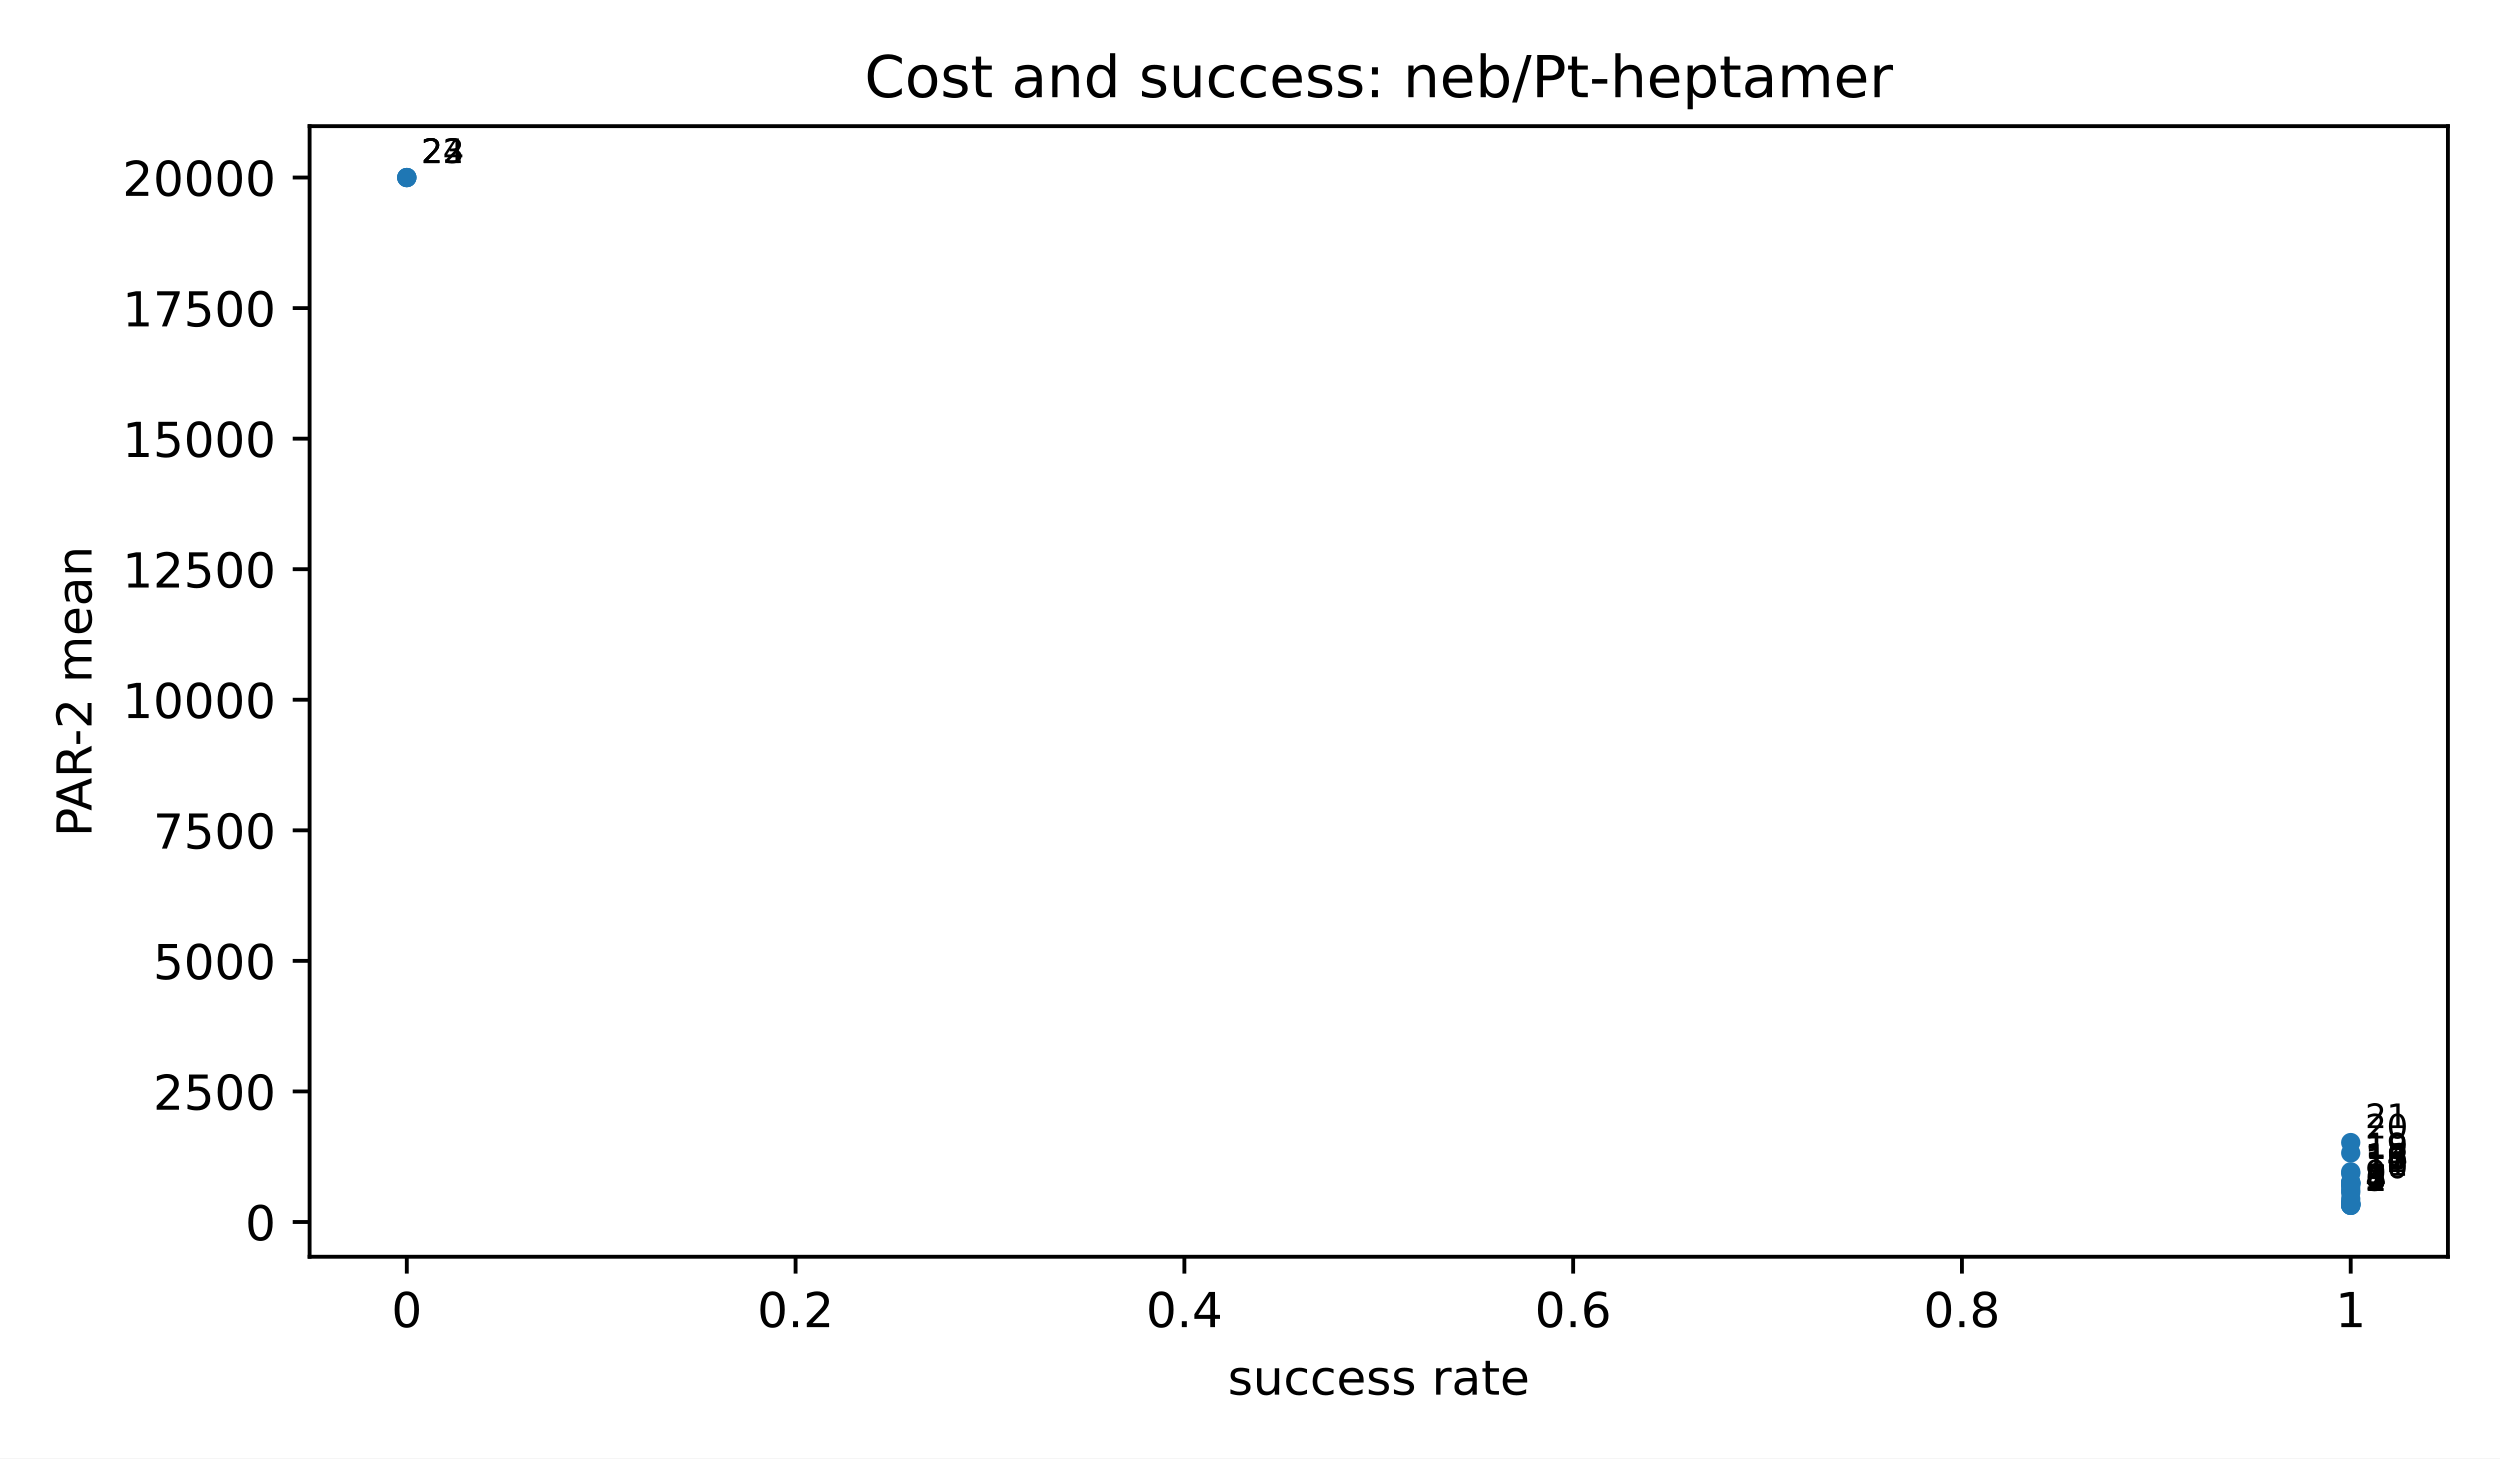
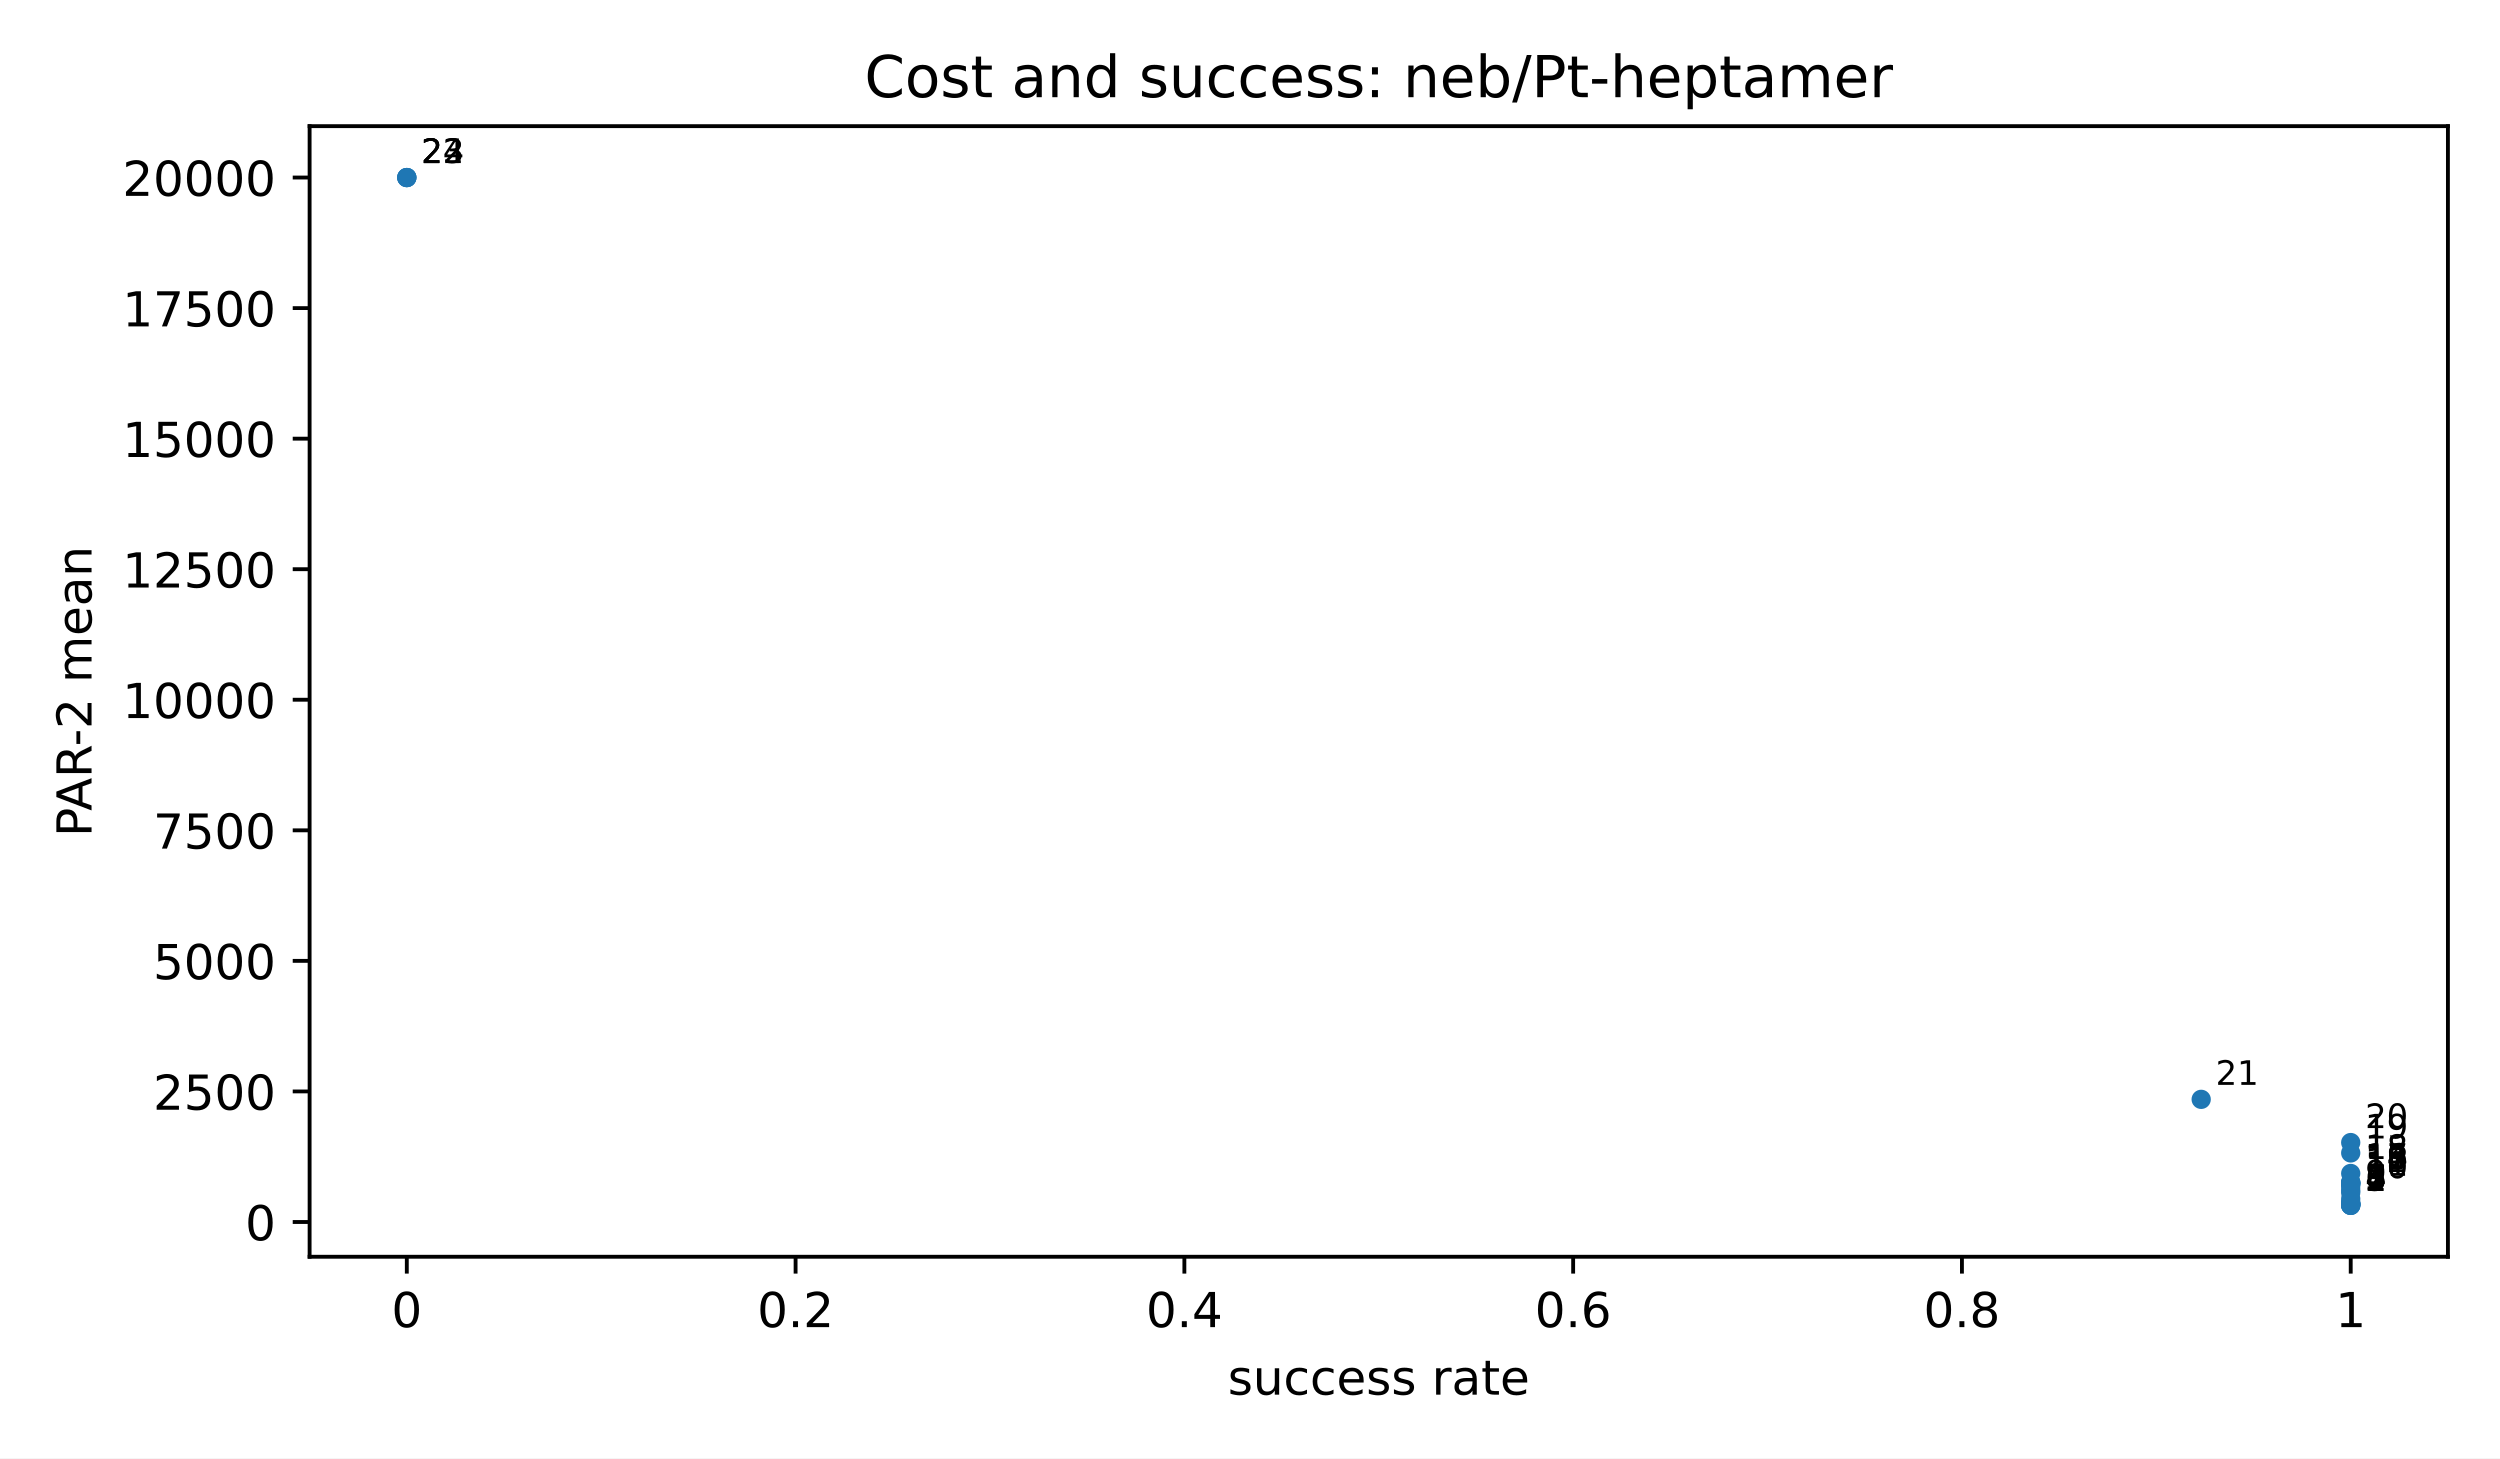
<svg xmlns="http://www.w3.org/2000/svg" xmlns:xlink="http://www.w3.org/1999/xlink" width="518.4pt" height="302.4pt" viewBox="0 0 518.4 302.4" version="1.1">
  <defs>
    <style type="text/css">*{stroke-linejoin: round; stroke-linecap: butt}</style>
  </defs>
  <g id="figure_1">
    <g id="patch_1">
      <path d="M 0 302.4  L 518.4 302.4  L 518.4 0  L 0 0  z " style="fill: #ffffff" />
    </g>
    <g id="axes_1">
      <g id="patch_2">
        <path d="M 64.2 260.6  L 507.6 260.6  L 507.6 26.16  L 64.2 26.16  z " style="fill: #ffffff" />
      </g>
      <g id="PathCollection_1">
        <defs>
          <path id="m2d8934182f" d="M 0 2  C 0.53 2 1.039 1.789 1.414 1.414  C 1.789 1.039 2 0.53 2 0  C 2 -0.53 1.789 -1.039 1.414 -1.414  C 1.039 -1.789 0.53 -2 0 -2  C -0.53 -2 -1.039 -1.789 -1.414 -1.414  C -1.789 -1.039 -2 -0.53 -2 0  C -2 0.53 -1.789 1.039 -1.414 1.414  C -1.039 1.789 -0.53 2 0 2  z " />
        </defs>
        <g clip-path="url(#p3300185fd4)">
          <use xlink:href="#m2d8934182f" x="487.445" y="249.944" style="fill: #1f77b4" />
          <use xlink:href="#m2d8934182f" x="487.445" y="249.937" style="fill: #1f77b4" />
          <use xlink:href="#m2d8934182f" x="487.445" y="249.93" style="fill: #1f77b4" />
          <use xlink:href="#m2d8934182f" x="487.445" y="249.744" style="fill: #1f77b4" />
          <use xlink:href="#m2d8934182f" x="487.445" y="249.744" style="fill: #1f77b4" />
          <use xlink:href="#m2d8934182f" x="487.445" y="249.649" style="fill: #1f77b4" />
          <use xlink:href="#m2d8934182f" x="487.445" y="249.522" style="fill: #1f77b4" />
          <use xlink:href="#m2d8934182f" x="487.445" y="249.377" style="fill: #1f77b4" />
          <use xlink:href="#m2d8934182f" x="487.445" y="248.598" style="fill: #1f77b4" />
          <use xlink:href="#m2d8934182f" x="487.445" y="247.311" style="fill: #1f77b4" />
          <use xlink:href="#m2d8934182f" x="487.445" y="246.818" style="fill: #1f77b4" />
          <use xlink:href="#m2d8934182f" x="487.445" y="246.039" style="fill: #1f77b4" />
          <use xlink:href="#m2d8934182f" x="487.445" y="245.459" style="fill: #1f77b4" />
          <use xlink:href="#m2d8934182f" x="487.445" y="245.426" style="fill: #1f77b4" />
          <use xlink:href="#m2d8934182f" x="487.445" y="245.412" style="fill: #1f77b4" />
          <use xlink:href="#m2d8934182f" x="487.445" y="245.164" style="fill: #1f77b4" />
          <use xlink:href="#m2d8934182f" x="487.445" y="245.152" style="fill: #1f77b4" />
          <use xlink:href="#m2d8934182f" x="487.445" y="243.326" style="fill: #1f77b4" />
-           <use xlink:href="#m2d8934182f" x="487.445" y="242.988" style="fill: #1f77b4" />
          <use xlink:href="#m2d8934182f" x="487.445" y="239.075" style="fill: #1f77b4" />
          <use xlink:href="#m2d8934182f" x="487.445" y="236.918" style="fill: #1f77b4" />
+           <use xlink:href="#m2d8934182f" x="456.438" y="227.961" style="fill: #1f77b4" />
          <use xlink:href="#m2d8934182f" x="84.355" y="36.816" style="fill: #1f77b4" />
          <use xlink:href="#m2d8934182f" x="84.355" y="36.816" style="fill: #1f77b4" />
          <use xlink:href="#m2d8934182f" x="84.355" y="36.816" style="fill: #1f77b4" />
        </g>
      </g>
      <g id="matplotlib.axis_1">
        <g id="xtick_1">
          <g id="line2d_1">
            <defs>
              <path id="m8ea4d47d77" d="M 0 0  L 0 3.5  " style="stroke: #000000; stroke-width: 0.8" />
            </defs>
            <g>
              <use xlink:href="#m8ea4d47d77" x="84.355" y="260.6" style="stroke: #000000; stroke-width: 0.8" />
            </g>
          </g>
          <g id="text_1">
            <text style="font-size: 10px; font-family: 'DejaVu Sans', 'Bitstream Vera Sans', 'Computer Modern Sans Serif', 'Lucida Grande', 'Verdana', 'Geneva', 'Lucid', 'Arial', 'Helvetica', 'Avant Garde', sans-serif; text-anchor: middle" x="84.355" y="275.198" transform="rotate(-0 84.35455 275.1977)">0</text>
          </g>
        </g>
        <g id="xtick_2">
          <g id="line2d_2">
            <g>
              <use xlink:href="#m8ea4d47d77" x="164.973" y="260.6" style="stroke: #000000; stroke-width: 0.8" />
            </g>
          </g>
          <g id="text_2">
            <text style="font-size: 10px; font-family: 'DejaVu Sans', 'Bitstream Vera Sans', 'Computer Modern Sans Serif', 'Lucida Grande', 'Verdana', 'Geneva', 'Lucid', 'Arial', 'Helvetica', 'Avant Garde', sans-serif; text-anchor: middle" x="164.973" y="275.198" transform="rotate(-0 164.9727 275.1977)">0.2</text>
          </g>
        </g>
        <g id="xtick_3">
          <g id="line2d_3">
            <g>
              <use xlink:href="#m8ea4d47d77" x="245.591" y="260.6" style="stroke: #000000; stroke-width: 0.8" />
            </g>
          </g>
          <g id="text_3">
            <text style="font-size: 10px; font-family: 'DejaVu Sans', 'Bitstream Vera Sans', 'Computer Modern Sans Serif', 'Lucida Grande', 'Verdana', 'Geneva', 'Lucid', 'Arial', 'Helvetica', 'Avant Garde', sans-serif; text-anchor: middle" x="245.591" y="275.198" transform="rotate(-0 245.5909 275.1977)">0.4</text>
          </g>
        </g>
        <g id="xtick_4">
          <g id="line2d_4">
            <g>
              <use xlink:href="#m8ea4d47d77" x="326.209" y="260.6" style="stroke: #000000; stroke-width: 0.8" />
            </g>
          </g>
          <g id="text_4">
            <text style="font-size: 10px; font-family: 'DejaVu Sans', 'Bitstream Vera Sans', 'Computer Modern Sans Serif', 'Lucida Grande', 'Verdana', 'Geneva', 'Lucid', 'Arial', 'Helvetica', 'Avant Garde', sans-serif; text-anchor: middle" x="326.209" y="275.198" transform="rotate(-0 326.2091 275.1977)">0.6</text>
          </g>
        </g>
        <g id="xtick_5">
          <g id="line2d_5">
            <g>
              <use xlink:href="#m8ea4d47d77" x="406.827" y="260.6" style="stroke: #000000; stroke-width: 0.8" />
            </g>
          </g>
          <g id="text_5">
            <text style="font-size: 10px; font-family: 'DejaVu Sans', 'Bitstream Vera Sans', 'Computer Modern Sans Serif', 'Lucida Grande', 'Verdana', 'Geneva', 'Lucid', 'Arial', 'Helvetica', 'Avant Garde', sans-serif; text-anchor: middle" x="406.827" y="275.198" transform="rotate(-0 406.8273 275.1977)">0.8</text>
          </g>
        </g>
        <g id="xtick_6">
          <g id="line2d_6">
            <g>
              <use xlink:href="#m8ea4d47d77" x="487.445" y="260.6" style="stroke: #000000; stroke-width: 0.8" />
            </g>
          </g>
          <g id="text_6">
            <text style="font-size: 10px; font-family: 'DejaVu Sans', 'Bitstream Vera Sans', 'Computer Modern Sans Serif', 'Lucida Grande', 'Verdana', 'Geneva', 'Lucid', 'Arial', 'Helvetica', 'Avant Garde', sans-serif; text-anchor: middle" x="487.445" y="275.198" transform="rotate(-0 487.4455 275.1977)">1</text>
          </g>
        </g>
        <g id="text_7">
          <text style="font-size: 10px; font-family: 'DejaVu Sans', 'Bitstream Vera Sans', 'Computer Modern Sans Serif', 'Lucida Grande', 'Verdana', 'Geneva', 'Lucid', 'Arial', 'Helvetica', 'Avant Garde', sans-serif; text-anchor: middle" x="285.9" y="289.198" transform="rotate(-0 285.9 289.1977)">success rate</text>
        </g>
      </g>
      <g id="matplotlib.axis_2">
        <g id="ytick_1">
          <g id="line2d_7">
            <defs>
              <path id="md659df78fa" d="M 0 0  L -3.5 0  " style="stroke: #000000; stroke-width: 0.8" />
            </defs>
            <g>
              <use xlink:href="#md659df78fa" x="64.2" y="253.39" style="stroke: #000000; stroke-width: 0.8" />
            </g>
          </g>
          <g id="text_8">
            <text style="font-size: 10px; font-family: 'DejaVu Sans', 'Bitstream Vera Sans', 'Computer Modern Sans Serif', 'Lucida Grande', 'Verdana', 'Geneva', 'Lucid', 'Arial', 'Helvetica', 'Avant Garde', sans-serif; text-anchor: end" x="57.2" y="257.189" transform="rotate(-0 57.2 257.1893)">0</text>
          </g>
        </g>
        <g id="ytick_2">
          <g id="line2d_8">
            <g>
              <use xlink:href="#md659df78fa" x="64.2" y="226.319" style="stroke: #000000; stroke-width: 0.8" />
            </g>
          </g>
          <g id="text_9">
            <text style="font-size: 10px; font-family: 'DejaVu Sans', 'Bitstream Vera Sans', 'Computer Modern Sans Serif', 'Lucida Grande', 'Verdana', 'Geneva', 'Lucid', 'Arial', 'Helvetica', 'Avant Garde', sans-serif; text-anchor: end" x="57.2" y="230.118" transform="rotate(-0 57.2 230.1176)">2500</text>
          </g>
        </g>
        <g id="ytick_3">
          <g id="line2d_9">
            <g>
              <use xlink:href="#md659df78fa" x="64.2" y="199.247" style="stroke: #000000; stroke-width: 0.8" />
            </g>
          </g>
          <g id="text_10">
            <text style="font-size: 10px; font-family: 'DejaVu Sans', 'Bitstream Vera Sans', 'Computer Modern Sans Serif', 'Lucida Grande', 'Verdana', 'Geneva', 'Lucid', 'Arial', 'Helvetica', 'Avant Garde', sans-serif; text-anchor: end" x="57.2" y="203.046" transform="rotate(-0 57.2 203.0458)">5000</text>
          </g>
        </g>
        <g id="ytick_4">
          <g id="line2d_10">
            <g>
              <use xlink:href="#md659df78fa" x="64.2" y="172.175" style="stroke: #000000; stroke-width: 0.8" />
            </g>
          </g>
          <g id="text_11">
            <text style="font-size: 10px; font-family: 'DejaVu Sans', 'Bitstream Vera Sans', 'Computer Modern Sans Serif', 'Lucida Grande', 'Verdana', 'Geneva', 'Lucid', 'Arial', 'Helvetica', 'Avant Garde', sans-serif; text-anchor: end" x="57.2" y="175.974" transform="rotate(-0 57.2 175.974)">7500</text>
          </g>
        </g>
        <g id="ytick_5">
          <g id="line2d_11">
            <g>
              <use xlink:href="#md659df78fa" x="64.2" y="145.103" style="stroke: #000000; stroke-width: 0.8" />
            </g>
          </g>
          <g id="text_12">
            <text style="font-size: 10px; font-family: 'DejaVu Sans', 'Bitstream Vera Sans', 'Computer Modern Sans Serif', 'Lucida Grande', 'Verdana', 'Geneva', 'Lucid', 'Arial', 'Helvetica', 'Avant Garde', sans-serif; text-anchor: end" x="57.2" y="148.902" transform="rotate(-0 57.2 148.9023)">10000</text>
          </g>
        </g>
        <g id="ytick_6">
          <g id="line2d_12">
            <g>
              <use xlink:href="#md659df78fa" x="64.2" y="118.032" style="stroke: #000000; stroke-width: 0.8" />
            </g>
          </g>
          <g id="text_13">
            <text style="font-size: 10px; font-family: 'DejaVu Sans', 'Bitstream Vera Sans', 'Computer Modern Sans Serif', 'Lucida Grande', 'Verdana', 'Geneva', 'Lucid', 'Arial', 'Helvetica', 'Avant Garde', sans-serif; text-anchor: end" x="57.2" y="121.83" transform="rotate(-0 57.2 121.8305)">12500</text>
          </g>
        </g>
        <g id="ytick_7">
          <g id="line2d_13">
            <g>
              <use xlink:href="#md659df78fa" x="64.2" y="90.96" style="stroke: #000000; stroke-width: 0.8" />
            </g>
          </g>
          <g id="text_14">
            <text style="font-size: 10px; font-family: 'DejaVu Sans', 'Bitstream Vera Sans', 'Computer Modern Sans Serif', 'Lucida Grande', 'Verdana', 'Geneva', 'Lucid', 'Arial', 'Helvetica', 'Avant Garde', sans-serif; text-anchor: end" x="57.2" y="94.759" transform="rotate(-0 57.2 94.75872)">15000</text>
          </g>
        </g>
        <g id="ytick_8">
          <g id="line2d_14">
            <g>
              <use xlink:href="#md659df78fa" x="64.2" y="63.888" style="stroke: #000000; stroke-width: 0.8" />
            </g>
          </g>
          <g id="text_15">
            <text style="font-size: 10px; font-family: 'DejaVu Sans', 'Bitstream Vera Sans', 'Computer Modern Sans Serif', 'Lucida Grande', 'Verdana', 'Geneva', 'Lucid', 'Arial', 'Helvetica', 'Avant Garde', sans-serif; text-anchor: end" x="57.2" y="67.687" transform="rotate(-0 57.2 67.68696)">17500</text>
          </g>
        </g>
        <g id="ytick_9">
          <g id="line2d_15">
            <g>
              <use xlink:href="#md659df78fa" x="64.2" y="36.816" style="stroke: #000000; stroke-width: 0.8" />
            </g>
          </g>
          <g id="text_16">
            <text style="font-size: 10px; font-family: 'DejaVu Sans', 'Bitstream Vera Sans', 'Computer Modern Sans Serif', 'Lucida Grande', 'Verdana', 'Geneva', 'Lucid', 'Arial', 'Helvetica', 'Avant Garde', sans-serif; text-anchor: end" x="57.2" y="40.615" transform="rotate(-0 57.2 40.61519)">20000</text>
          </g>
        </g>
        <g id="text_17">
          <text style="font-size: 10px; font-family: 'DejaVu Sans', 'Bitstream Vera Sans', 'Computer Modern Sans Serif', 'Lucida Grande', 'Verdana', 'Geneva', 'Lucid', 'Arial', 'Helvetica', 'Avant Garde', sans-serif; text-anchor: middle" x="18.985" y="143.38" transform="rotate(-90 18.98516 143.38)">PAR-2 mean</text>
        </g>
      </g>
      <g id="patch_3">
        <path d="M 64.2 260.6  L 64.2 26.16  " style="fill: none; stroke: #000000; stroke-width: 0.8; stroke-linejoin: miter; stroke-linecap: square" />
      </g>
      <g id="patch_4">
        <path d="M 507.6 260.6  L 507.6 26.16  " style="fill: none; stroke: #000000; stroke-width: 0.8; stroke-linejoin: miter; stroke-linecap: square" />
      </g>
      <g id="patch_5">
        <path d="M 64.2 260.6  L 507.6 260.6  " style="fill: none; stroke: #000000; stroke-width: 0.8; stroke-linejoin: miter; stroke-linecap: square" />
      </g>
      <g id="patch_6">
        <path d="M 64.2 26.16  L 507.6 26.16  " style="fill: none; stroke: #000000; stroke-width: 0.8; stroke-linejoin: miter; stroke-linecap: square" />
      </g>
      <g id="text_18">
        <text style="font-size: 7px; font-family: 'DejaVu Sans', 'Bitstream Vera Sans', 'Computer Modern Sans Serif', 'Lucida Grande', 'Verdana', 'Geneva', 'Lucid', 'Arial', 'Helvetica', 'Avant Garde', sans-serif; text-anchor: start" x="490.445" y="246.944" transform="rotate(-0 490.4455 246.9436)">1</text>
      </g>
      <g id="text_19">
        <text style="font-size: 7px; font-family: 'DejaVu Sans', 'Bitstream Vera Sans', 'Computer Modern Sans Serif', 'Lucida Grande', 'Verdana', 'Geneva', 'Lucid', 'Arial', 'Helvetica', 'Avant Garde', sans-serif; text-anchor: start" x="490.445" y="246.937" transform="rotate(-0 490.4455 246.937)">2</text>
      </g>
      <g id="text_20">
        <text style="font-size: 7px; font-family: 'DejaVu Sans', 'Bitstream Vera Sans', 'Computer Modern Sans Serif', 'Lucida Grande', 'Verdana', 'Geneva', 'Lucid', 'Arial', 'Helvetica', 'Avant Garde', sans-serif; text-anchor: start" x="490.445" y="246.93" transform="rotate(-0 490.4455 246.9303)">3</text>
      </g>
      <g id="text_21">
        <text style="font-size: 7px; font-family: 'DejaVu Sans', 'Bitstream Vera Sans', 'Computer Modern Sans Serif', 'Lucida Grande', 'Verdana', 'Geneva', 'Lucid', 'Arial', 'Helvetica', 'Avant Garde', sans-serif; text-anchor: start" x="490.445" y="246.744" transform="rotate(-0 490.4455 246.7437)">4</text>
      </g>
      <g id="text_22">
        <text style="font-size: 7px; font-family: 'DejaVu Sans', 'Bitstream Vera Sans', 'Computer Modern Sans Serif', 'Lucida Grande', 'Verdana', 'Geneva', 'Lucid', 'Arial', 'Helvetica', 'Avant Garde', sans-serif; text-anchor: start" x="490.445" y="246.744" transform="rotate(-0 490.4455 246.7437)">5</text>
      </g>
      <g id="text_23">
        <text style="font-size: 7px; font-family: 'DejaVu Sans', 'Bitstream Vera Sans', 'Computer Modern Sans Serif', 'Lucida Grande', 'Verdana', 'Geneva', 'Lucid', 'Arial', 'Helvetica', 'Avant Garde', sans-serif; text-anchor: start" x="490.445" y="246.649" transform="rotate(-0 490.4455 246.6488)">6</text>
      </g>
      <g id="text_24">
        <text style="font-size: 7px; font-family: 'DejaVu Sans', 'Bitstream Vera Sans', 'Computer Modern Sans Serif', 'Lucida Grande', 'Verdana', 'Geneva', 'Lucid', 'Arial', 'Helvetica', 'Avant Garde', sans-serif; text-anchor: start" x="490.445" y="246.522" transform="rotate(-0 490.4455 246.5222)">7</text>
      </g>
      <g id="text_25">
        <text style="font-size: 7px; font-family: 'DejaVu Sans', 'Bitstream Vera Sans', 'Computer Modern Sans Serif', 'Lucida Grande', 'Verdana', 'Geneva', 'Lucid', 'Arial', 'Helvetica', 'Avant Garde', sans-serif; text-anchor: start" x="490.445" y="246.377" transform="rotate(-0 490.4455 246.3772)">8</text>
      </g>
      <g id="text_26">
        <text style="font-size: 7px; font-family: 'DejaVu Sans', 'Bitstream Vera Sans', 'Computer Modern Sans Serif', 'Lucida Grande', 'Verdana', 'Geneva', 'Lucid', 'Arial', 'Helvetica', 'Avant Garde', sans-serif; text-anchor: start" x="490.445" y="245.598" transform="rotate(-0 490.4455 245.5975)">9</text>
      </g>
      <g id="text_27">
        <text style="font-size: 7px; font-family: 'DejaVu Sans', 'Bitstream Vera Sans', 'Computer Modern Sans Serif', 'Lucida Grande', 'Verdana', 'Geneva', 'Lucid', 'Arial', 'Helvetica', 'Avant Garde', sans-serif; text-anchor: start" x="490.445" y="244.311" transform="rotate(-0 490.4455 244.3106)">10</text>
      </g>
      <g id="text_28">
        <text style="font-size: 7px; font-family: 'DejaVu Sans', 'Bitstream Vera Sans', 'Computer Modern Sans Serif', 'Lucida Grande', 'Verdana', 'Geneva', 'Lucid', 'Arial', 'Helvetica', 'Avant Garde', sans-serif; text-anchor: start" x="490.445" y="243.818" transform="rotate(-0 490.4455 243.8183)">11</text>
      </g>
      <g id="text_29">
        <text style="font-size: 7px; font-family: 'DejaVu Sans', 'Bitstream Vera Sans', 'Computer Modern Sans Serif', 'Lucida Grande', 'Verdana', 'Geneva', 'Lucid', 'Arial', 'Helvetica', 'Avant Garde', sans-serif; text-anchor: start" x="490.445" y="243.039" transform="rotate(-0 490.4455 243.0386)">12</text>
      </g>
      <g id="text_30">
        <text style="font-size: 7px; font-family: 'DejaVu Sans', 'Bitstream Vera Sans', 'Computer Modern Sans Serif', 'Lucida Grande', 'Verdana', 'Geneva', 'Lucid', 'Arial', 'Helvetica', 'Avant Garde', sans-serif; text-anchor: start" x="490.445" y="242.459" transform="rotate(-0 490.4455 242.4589)">13</text>
      </g>
      <g id="text_31">
        <text style="font-size: 7px; font-family: 'DejaVu Sans', 'Bitstream Vera Sans', 'Computer Modern Sans Serif', 'Lucida Grande', 'Verdana', 'Geneva', 'Lucid', 'Arial', 'Helvetica', 'Avant Garde', sans-serif; text-anchor: start" x="490.445" y="242.426" transform="rotate(-0 490.4455 242.4256)">14</text>
      </g>
      <g id="text_32">
        <text style="font-size: 7px; font-family: 'DejaVu Sans', 'Bitstream Vera Sans', 'Computer Modern Sans Serif', 'Lucida Grande', 'Verdana', 'Geneva', 'Lucid', 'Arial', 'Helvetica', 'Avant Garde', sans-serif; text-anchor: start" x="490.445" y="242.412" transform="rotate(-0 490.4455 242.4122)">15</text>
      </g>
      <g id="text_33">
        <text style="font-size: 7px; font-family: 'DejaVu Sans', 'Bitstream Vera Sans', 'Computer Modern Sans Serif', 'Lucida Grande', 'Verdana', 'Geneva', 'Lucid', 'Arial', 'Helvetica', 'Avant Garde', sans-serif; text-anchor: start" x="490.445" y="242.164" transform="rotate(-0 490.4455 242.164)">16</text>
      </g>
      <g id="text_34">
        <text style="font-size: 7px; font-family: 'DejaVu Sans', 'Bitstream Vera Sans', 'Computer Modern Sans Serif', 'Lucida Grande', 'Verdana', 'Geneva', 'Lucid', 'Arial', 'Helvetica', 'Avant Garde', sans-serif; text-anchor: start" x="490.445" y="242.152" transform="rotate(-0 490.4455 242.1524)">17</text>
      </g>
      <g id="text_35">
        <text style="font-size: 7px; font-family: 'DejaVu Sans', 'Bitstream Vera Sans', 'Computer Modern Sans Serif', 'Lucida Grande', 'Verdana', 'Geneva', 'Lucid', 'Arial', 'Helvetica', 'Avant Garde', sans-serif; text-anchor: start" x="490.445" y="240.326" transform="rotate(-0 490.4455 240.3265)">18</text>
      </g>
      <g id="text_36">
-         <text style="font-size: 7px; font-family: 'DejaVu Sans', 'Bitstream Vera Sans', 'Computer Modern Sans Serif', 'Lucida Grande', 'Verdana', 'Geneva', 'Lucid', 'Arial', 'Helvetica', 'Avant Garde', sans-serif; text-anchor: start" x="490.445" y="239.988" transform="rotate(-0 490.4455 239.9883)">19</text>
+         <text style="font-size: 7px; font-family: 'DejaVu Sans', 'Bitstream Vera Sans', 'Computer Modern Sans Serif', 'Lucida Grande', 'Verdana', 'Geneva', 'Lucid', 'Arial', 'Helvetica', 'Avant Garde', sans-serif; text-anchor: start" x="490.445" y="236.075" transform="rotate(-0 490.4455 236.0749)">19</text>
      </g>
      <g id="text_37">
-         <text style="font-size: 7px; font-family: 'DejaVu Sans', 'Bitstream Vera Sans', 'Computer Modern Sans Serif', 'Lucida Grande', 'Verdana', 'Geneva', 'Lucid', 'Arial', 'Helvetica', 'Avant Garde', sans-serif; text-anchor: start" x="490.445" y="236.075" transform="rotate(-0 490.4455 236.0749)">20</text>
+         <text style="font-size: 7px; font-family: 'DejaVu Sans', 'Bitstream Vera Sans', 'Computer Modern Sans Serif', 'Lucida Grande', 'Verdana', 'Geneva', 'Lucid', 'Arial', 'Helvetica', 'Avant Garde', sans-serif; text-anchor: start" x="490.445" y="233.918" transform="rotate(-0 490.4455 233.9184)">20</text>
      </g>
      <g id="text_38">
-         <text style="font-size: 7px; font-family: 'DejaVu Sans', 'Bitstream Vera Sans', 'Computer Modern Sans Serif', 'Lucida Grande', 'Verdana', 'Geneva', 'Lucid', 'Arial', 'Helvetica', 'Avant Garde', sans-serif; text-anchor: start" x="490.445" y="233.918" transform="rotate(-0 490.4455 233.9184)">21</text>
+         <text style="font-size: 7px; font-family: 'DejaVu Sans', 'Bitstream Vera Sans', 'Computer Modern Sans Serif', 'Lucida Grande', 'Verdana', 'Geneva', 'Lucid', 'Arial', 'Helvetica', 'Avant Garde', sans-serif; text-anchor: start" x="459.438" y="224.961" transform="rotate(-0 459.4385 224.9614)">21</text>
      </g>
      <g id="text_39">
        <text style="font-size: 7px; font-family: 'DejaVu Sans', 'Bitstream Vera Sans', 'Computer Modern Sans Serif', 'Lucida Grande', 'Verdana', 'Geneva', 'Lucid', 'Arial', 'Helvetica', 'Avant Garde', sans-serif; text-anchor: start" x="87.355" y="33.816" transform="rotate(-0 87.35455 33.81636)">22</text>
      </g>
      <g id="text_40">
        <text style="font-size: 7px; font-family: 'DejaVu Sans', 'Bitstream Vera Sans', 'Computer Modern Sans Serif', 'Lucida Grande', 'Verdana', 'Geneva', 'Lucid', 'Arial', 'Helvetica', 'Avant Garde', sans-serif; text-anchor: start" x="87.355" y="33.816" transform="rotate(-0 87.35455 33.81636)">23</text>
      </g>
      <g id="text_41">
        <text style="font-size: 7px; font-family: 'DejaVu Sans', 'Bitstream Vera Sans', 'Computer Modern Sans Serif', 'Lucida Grande', 'Verdana', 'Geneva', 'Lucid', 'Arial', 'Helvetica', 'Avant Garde', sans-serif; text-anchor: start" x="87.355" y="33.816" transform="rotate(-0 87.35455 33.81636)">24</text>
      </g>
      <g id="text_42">
        <text style="font-size: 12px; font-family: 'DejaVu Sans', 'Bitstream Vera Sans', 'Computer Modern Sans Serif', 'Lucida Grande', 'Verdana', 'Geneva', 'Lucid', 'Arial', 'Helvetica', 'Avant Garde', sans-serif; text-anchor: middle" x="285.9" y="20.16" transform="rotate(-0 285.9 20.16)">Cost and success: neb/Pt-heptamer</text>
      </g>
    </g>
  </g>
  <defs>
    <clipPath id="p3300185fd4">
      <rect x="64.2" y="26.16" width="443.4" height="234.44" />
    </clipPath>
  </defs>
</svg>
